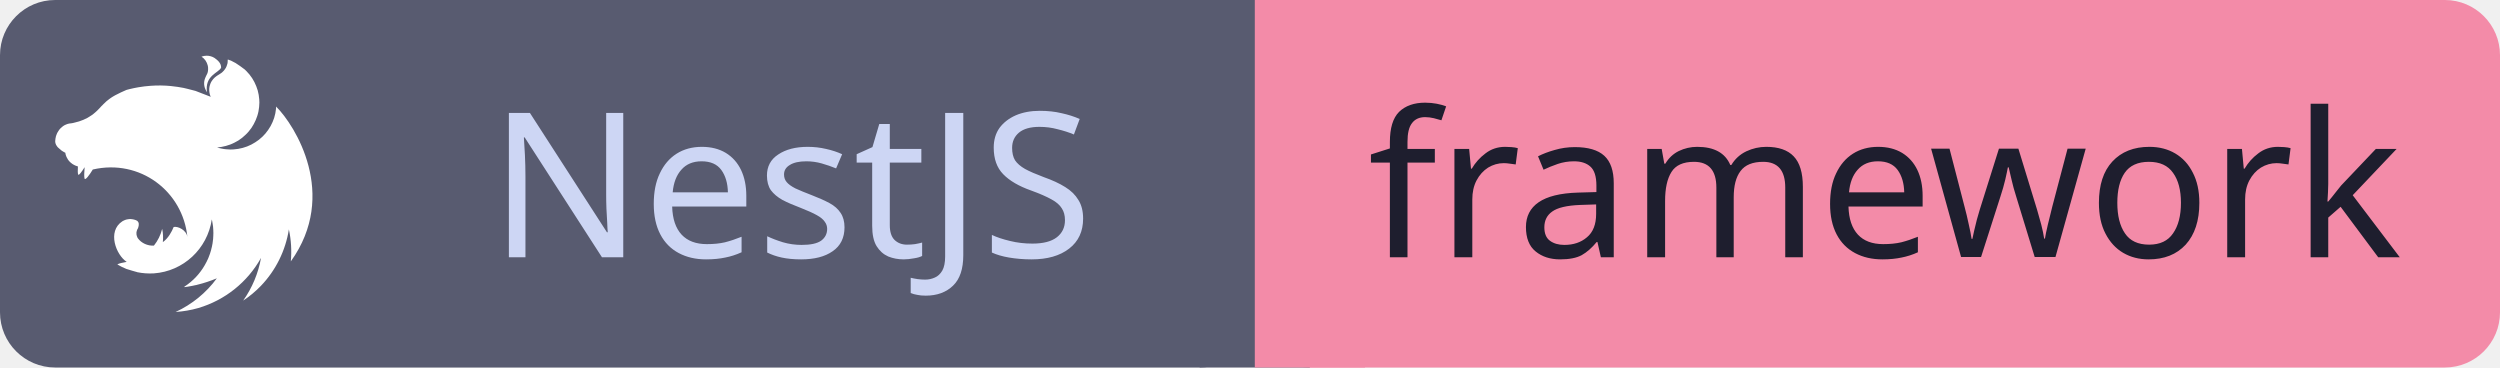
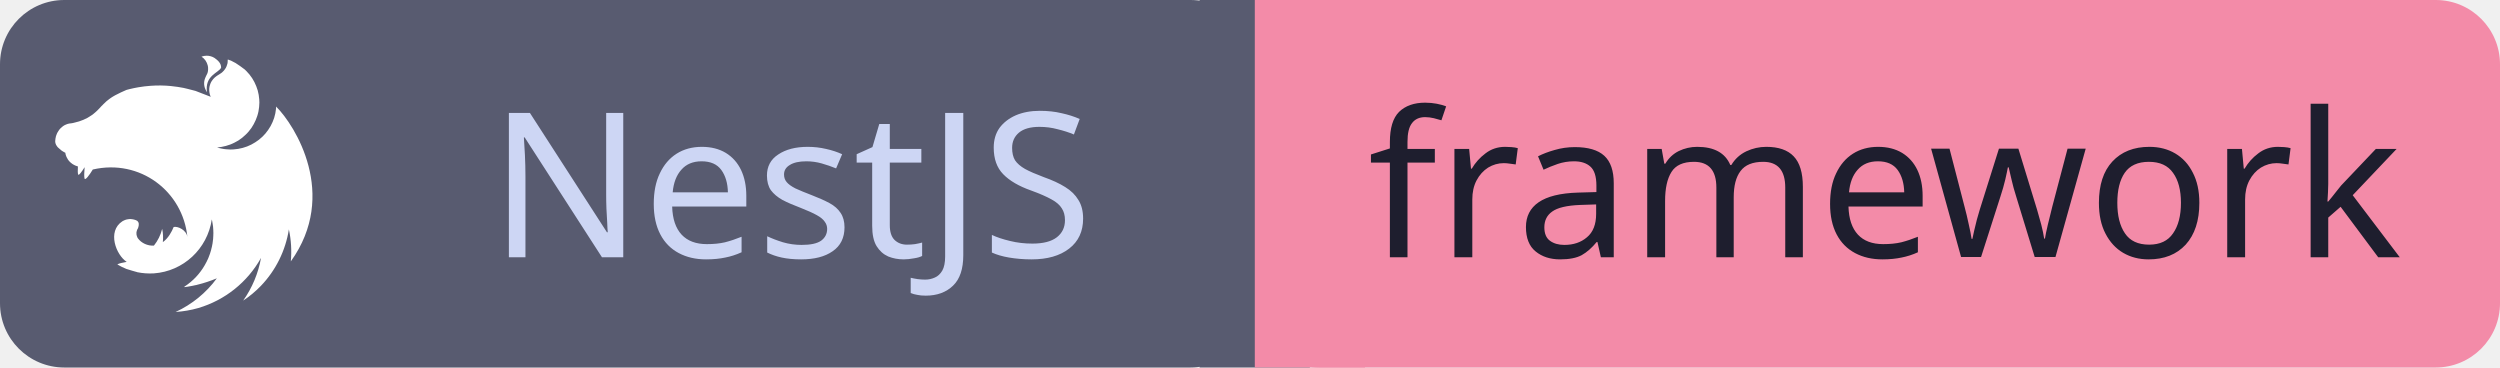
<svg xmlns="http://www.w3.org/2000/svg" id="nestjs" width="148.57" height="21.84" viewBox="0 0 148.57 21.84">
  <g shape-rendering="geometricPrecision">
-     <rect x="0" width="74.57" height="21.84" fill="#585b70" rx="3.28" ry="3.28" />
-     <rect x="74.57" width="74" height="21.84" fill="#f38ba8" rx="3.28" ry="3.28" />
+     <rect x="0" width="74.57" height="21.84" fill="#585b70" rx="3.82" ry="3.82" />
+     <rect x="74.57" width="74" height="21.84" fill="#f38ba8" rx="3.82" ry="3.82" />
    <rect x="71.29" width="6.55" height="21.84" fill="#585b70" rx="0" ry="0" />
    <rect x="74.57" width="6.55" height="21.84" fill="#f38ba8" rx="0" ry="0" />
  </g>
  <g text-anchor="middle" shape-rendering="geometricPrecision">
    <text fill="#cdd6f4" font-size="12.01" font-family="sans-serif" style="font-weight: 500" x="47.0" y="15.29">NestJS</text>
    <text fill="#1e1e2e" font-size="12.01" font-family="sans-serif" style="font-weight: 500" x="112.0" y="15.29">framework</text>
  </g>
  <g shape-rendering="geometricPrecision">
    <svg width="15.29" height="15.29" viewBox="0 0 24 24" x="3.28" y="3.28" fill="none">
      <path fill="#ffffff" d="M14.131.047c-.173 0-.334.037-.483.087.316.21.49.49.576.806.007.043.019.074.025.117a.681.681 0 0 1 .013.112c.024.545-.143.614-.26.936-.18.415-.13.861.086 1.22a.74.74 0 0 0 .074.137c-.235-1.568 1.073-1.803 1.314-2.293.019-.428-.334-.713-.613-.911a1.37 1.37 0 0 0-.732-.21zM16.102.4c-.024.143-.006.106-.012.18-.006.05-.006.112-.012.161-.013.05-.025.1-.044.149-.012.05-.03.1-.05.149l-.067.142c-.02.025-.031.05-.05.075l-.037.055a2.152 2.152 0 0 1-.093.124c-.037.038-.068.081-.112.112v.006c-.037.031-.074.068-.118.1-.13.099-.278.173-.415.266-.043.03-.087.056-.124.093a.906.906 0 0 0-.118.099c-.043.037-.074.074-.111.118-.031.037-.068.08-.093.124a1.582 1.582 0 0 0-.087.13c-.025.05-.043.093-.068.142-.019.05-.037.093-.05.143a2.007 2.007 0 0 0-.043.155c-.006.025-.006.056-.012.08-.007.025-.007.05-.013.075 0 .05-.006.105-.006.155 0 .037 0 .074.006.111 0 .05.006.1.019.155.006.05.018.1.03.15.02.049.032.098.05.148.013.03.031.062.044.087l-1.426-.552c-.241-.068-.477-.13-.719-.186l-.39-.093c-.372-.074-.75-.13-1.128-.167-.013 0-.019-.006-.031-.006A11.082 11.082 0 0 0 8.9 2.855c-.378.025-.756.074-1.134.136a12.45 12.45 0 0 0-.837.174l-.279.074c-.092.037-.18.08-.266.118l-.205.093c-.012.006-.024.006-.03.012-.063.031-.118.056-.174.087a2.738 2.738 0 0 0-.236.118c-.043.018-.086.043-.124.062a.559.559 0 0 1-.055.03c-.056.032-.112.063-.162.094a1.56 1.56 0 0 0-.148.093c-.044.03-.087.055-.124.086-.006.007-.013.007-.019.013-.037.025-.08.056-.118.087l-.012.012-.093.074c-.012.007-.025.019-.037.025-.031.025-.062.056-.093.08-.006.013-.019.02-.025.025-.037.038-.074.069-.111.106-.007 0-.007.006-.013.012a1.742 1.742 0 0 0-.111.106c-.007.006-.007.012-.013.012a1.454 1.454 0 0 0-.093.1c-.012.012-.03.024-.043.036a1.374 1.374 0 0 1-.106.112c-.006.012-.018.019-.024.03-.05.05-.093.1-.143.15l-.018.018c-.1.106-.205.211-.317.304-.111.1-.229.192-.347.273a3.777 3.777 0 0 1-.762.421c-.13.056-.267.106-.403.149-.26.056-.527.161-.756.18-.05 0-.105.012-.155.018l-.155.037-.149.056c-.05.019-.099.044-.148.068-.044.031-.093.056-.137.087a1.011 1.011 0 0 0-.124.106c-.043.03-.087.074-.124.111-.037.043-.074.08-.105.124-.031.05-.068.093-.093.143a1.092 1.092 0 0 0-.087.142c-.025.056-.05.106-.068.161-.019.05-.037.106-.056.161-.012.05-.025.1-.03.15 0 .005-.007.012-.007.018-.012.056-.012.13-.019.167C.006 7.95 0 7.986 0 8.03a.657.657 0 0 0 .074.31v.006c.019.037.044.075.069.112.024.037.05.074.08.111.031.031.068.069.106.1a.906.906 0 0 0 .117.099c.149.13.186.173.378.272.031.019.062.031.1.05.006 0 .012.006.018.006 0 .013 0 .019.006.031a1.272 1.272 0 0 0 .08.298c.02.037.032.074.05.111.007.013.013.025.02.031.024.05.049.093.073.137l.093.13c.031.037.069.08.106.118.037.037.074.068.118.105 0 0 .006.006.012.006.037.031.074.062.112.087a.986.986 0 0 0 .136.08c.043.025.093.05.142.069a.73.73 0 0 0 .124.043c.007.006.013.006.025.012.025.007.056.013.08.019-.018.335-.024.65.026.762.055.124.328-.254.6-.688-.036.428-.061.93 0 1.079.069.155.44-.329.763-.862 4.395-1.016 8.405 2.02 8.826 6.31-.08-.67-.905-1.041-1.283-.948-.186.458-.502 1.047-1.01 1.413.043-.41.025-.83-.062-1.24a4.009 4.009 0 0 1-.769 1.562c-.588.043-1.177-.242-1.487-.67-.025-.018-.031-.055-.05-.08-.018-.043-.037-.087-.05-.13a.515.515 0 0 1-.037-.13c-.006-.044-.006-.087-.006-.137v-.093a.992.992 0 0 1 .031-.13c.013-.043.025-.086.044-.13.024-.043.043-.087.074-.13.105-.298.105-.54-.087-.682a.706.706 0 0 0-.118-.062c-.024-.006-.055-.018-.08-.025l-.05-.018a.847.847 0 0 0-.13-.031.472.472 0 0 0-.13-.019 1.01 1.01 0 0 0-.136-.012c-.031 0-.062.006-.093.006a.484.484 0 0 0-.137.019c-.043.006-.086.012-.13.024a1.068 1.068 0 0 0-.13.044c-.043.018-.08.037-.124.056-.037.018-.074.043-.118.062-1.444.942-.582 3.148.403 3.787-.372.068-.75.148-.855.229l-.013.012c.267.161.546.298.837.416.397.13.818.247 1.004.297v.006a5.996 5.996 0 0 0 1.562.112c2.746-.192 4.996-2.281 5.405-5.033l.037.161c.019.112.043.23.056.347v.006c.012.056.018.112.025.162v.024c.006.056.012.112.012.162.006.068.012.136.012.204v.1c0 .03.007.067.007.098 0 .038-.007.075-.007.112v.087c0 .043-.006.08-.006.124 0 .025 0 .05-.006.08 0 .044-.006.087-.006.137-.006.018-.006.037-.006.055l-.02.143c0 .019 0 .037-.005.056-.007.062-.019.118-.025.18v.012l-.037.174v.018l-.037.167c0 .007-.007.02-.007.025a1.663 1.663 0 0 1-.043.168v.018c-.019.062-.037.118-.05.174-.006.006-.006.012-.006.012l-.056.186c-.024.062-.043.118-.068.18-.025.062-.043.124-.068.18-.025.062-.05.117-.074.18h-.007c-.024.055-.05.117-.08.173a.302.302 0 0 1-.019.043c-.006.006-.006.013-.012.019a5.867 5.867 0 0 1-1.742 2.082c-.05.031-.099.069-.149.106-.012.012-.03.018-.043.03a2.603 2.603 0 0 1-.136.094l.018.037h.007l.26-.037h.006c.161-.025.322-.056.483-.087.044-.006.093-.019.137-.031l.087-.019c.043-.006.086-.018.13-.024.037-.013.074-.02.111-.031.62-.15 1.221-.354 1.798-.595a9.926 9.926 0 0 1-3.85 3.142c.714-.05 1.426-.167 2.114-.366a9.903 9.903 0 0 0 5.857-4.68 9.893 9.893 0 0 1-1.667 3.986 9.758 9.758 0 0 0 1.655-1.376 9.824 9.824 0 0 0 2.61-5.268c.21.98.272 1.99.18 2.987 4.474-6.241.371-12.712-1.346-14.416-.006-.013-.012-.019-.012-.031-.006.006-.006.006-.006.012 0-.006 0-.006-.007-.012 0 .074-.006.148-.012.223a8.34 8.34 0 0 1-.062.415c-.03.136-.068.273-.105.41-.044.13-.093.266-.15.396a5.322 5.322 0 0 1-.185.378 4.735 4.735 0 0 1-.477.688c-.093.111-.192.21-.292.31a3.994 3.994 0 0 1-.18.155l-.142.124a3.459 3.459 0 0 1-.347.241 4.295 4.295 0 0 1-.366.211c-.13.062-.26.118-.39.174a4.364 4.364 0 0 1-.818.223c-.143.025-.285.037-.422.05a4.914 4.914 0 0 1-.297.012 4.66 4.66 0 0 1-.422-.025 3.137 3.137 0 0 1-.421-.062 3.136 3.136 0 0 1-.415-.105h-.007c.137-.013.273-.025.41-.05a4.493 4.493 0 0 0 .818-.223c.136-.05.266-.112.39-.174.13-.062.248-.13.372-.204.118-.08.235-.161.347-.248.112-.087.217-.18.316-.279.105-.093.198-.198.291-.304.093-.111.18-.223.26-.334.013-.019.026-.044.038-.062.062-.1.124-.199.18-.298a4.272 4.272 0 0 0 .334-.775c.044-.13.075-.266.106-.403.025-.142.05-.278.062-.415.012-.142.025-.285.025-.421 0-.1-.007-.199-.013-.298a6.726 6.726 0 0 0-.05-.415 4.493 4.493 0 0 0-.092-.415c-.044-.13-.087-.267-.137-.397-.05-.13-.111-.26-.173-.384-.069-.124-.137-.248-.211-.366a6.843 6.843 0 0 0-.248-.34c-.093-.106-.186-.212-.285-.317a3.878 3.878 0 0 0-.161-.155c-.28-.217-.57-.421-.862-.607a1.154 1.154 0 0 0-.124-.062 2.415 2.415 0 0 0-.589-.26Z" />
    </svg>
  </g>
</svg>
